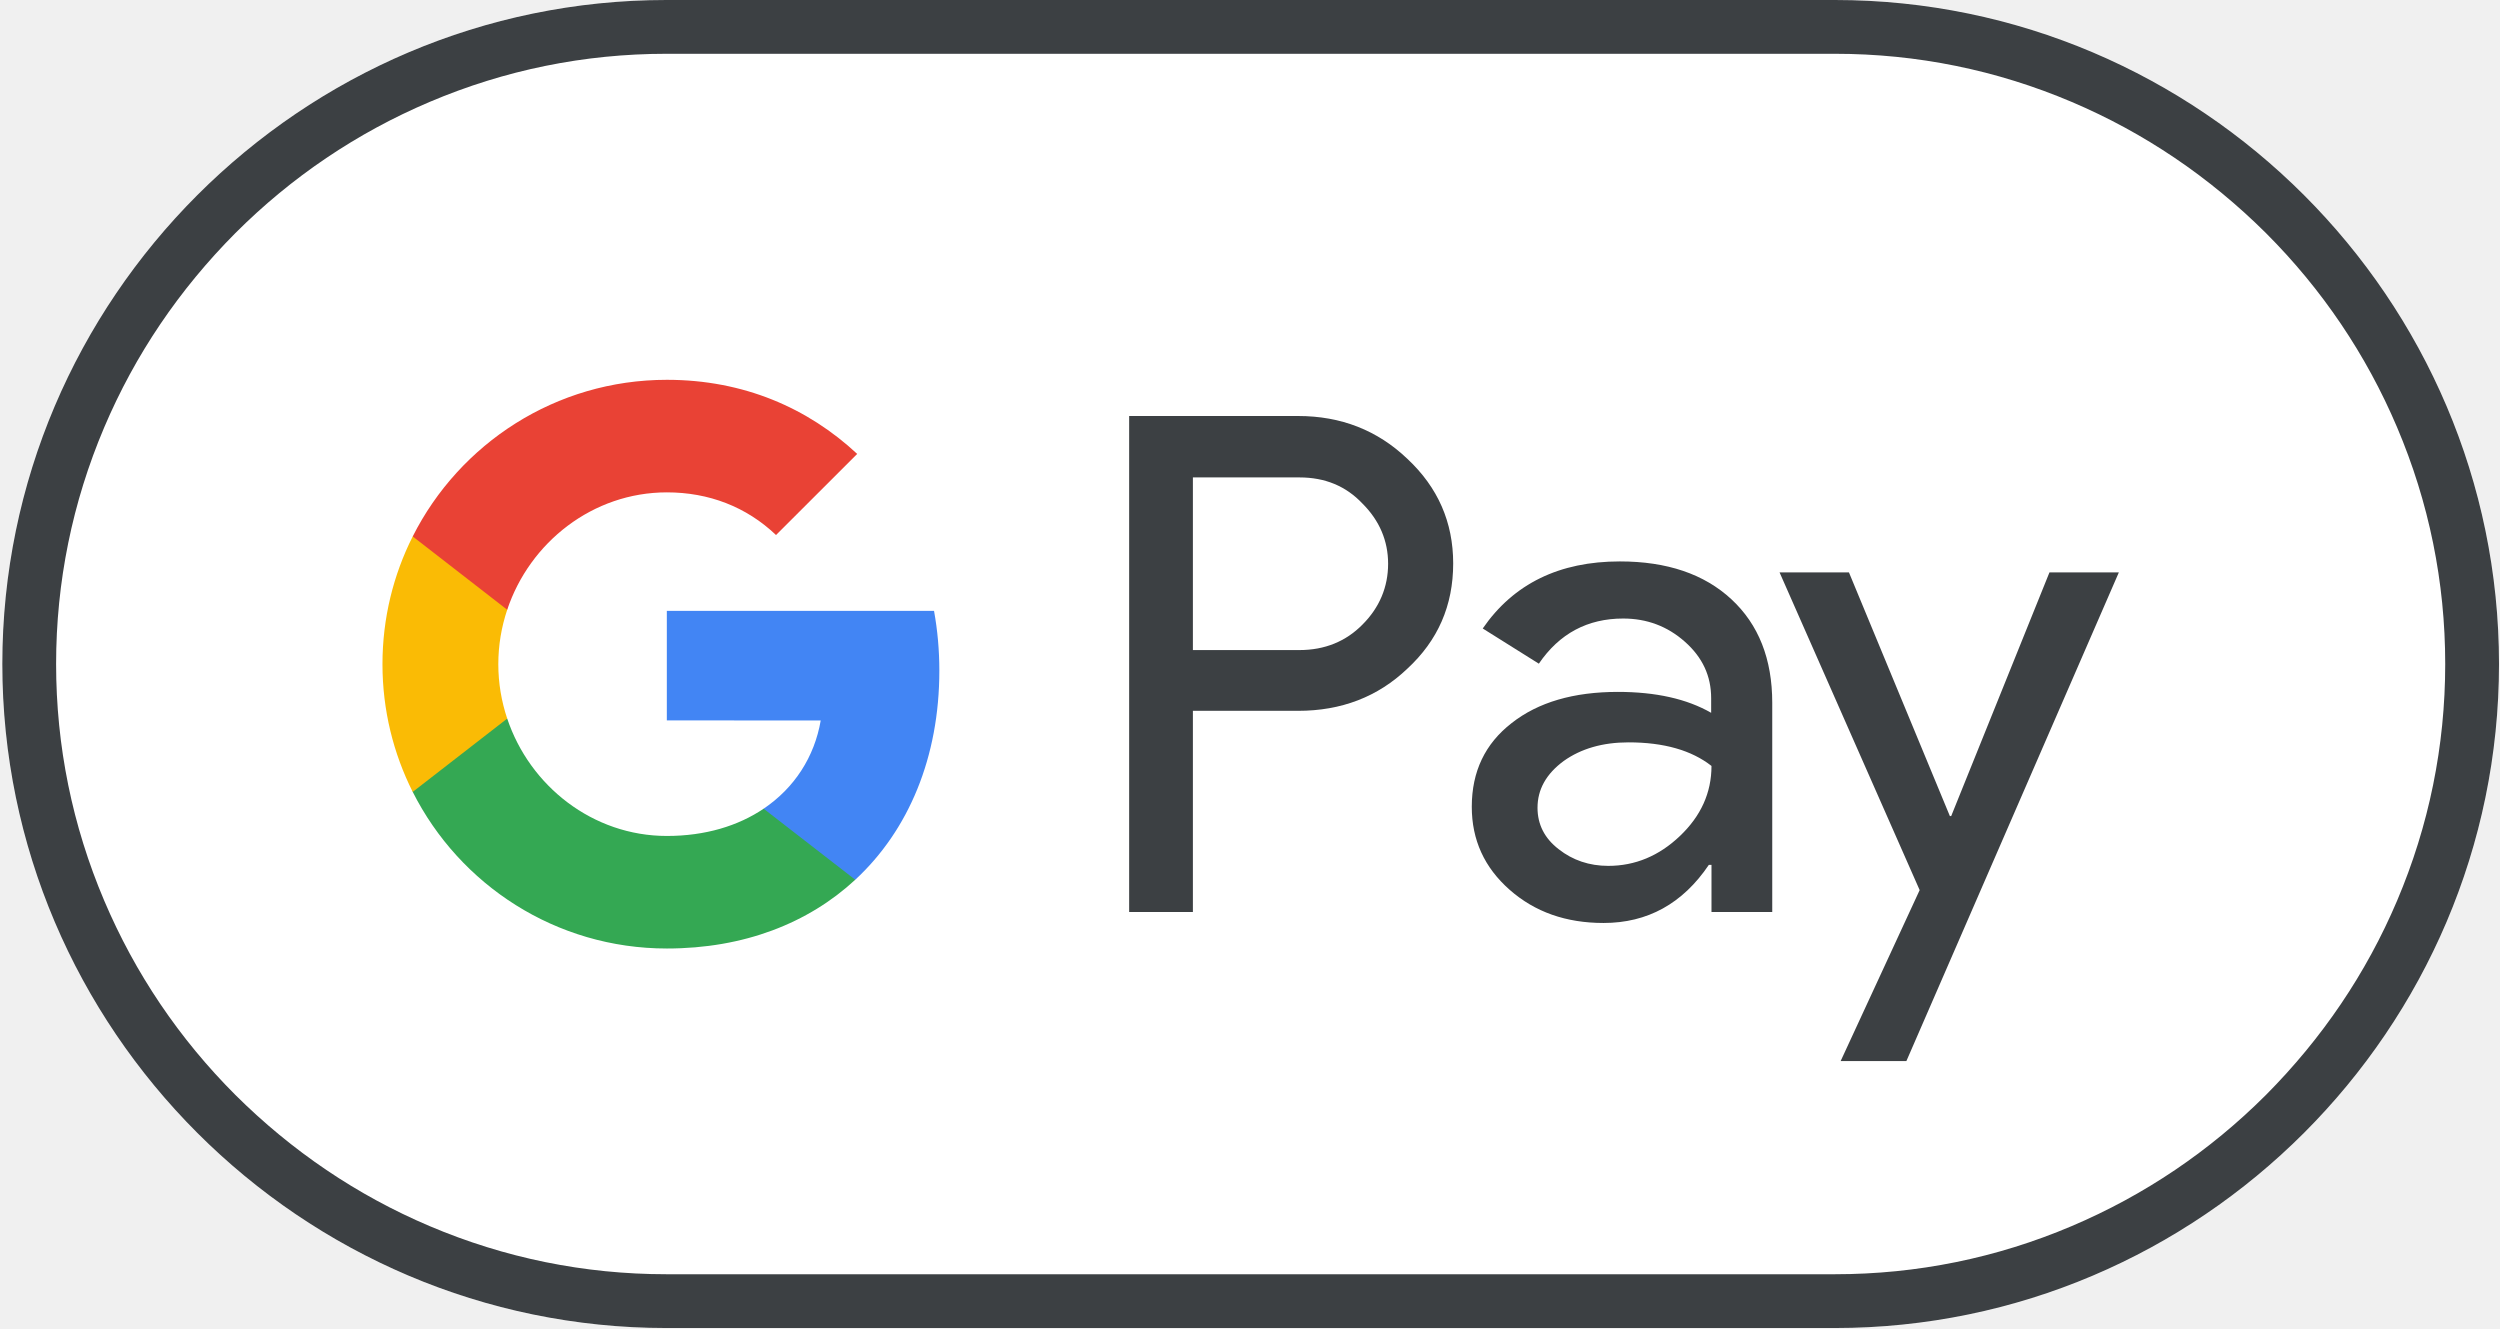
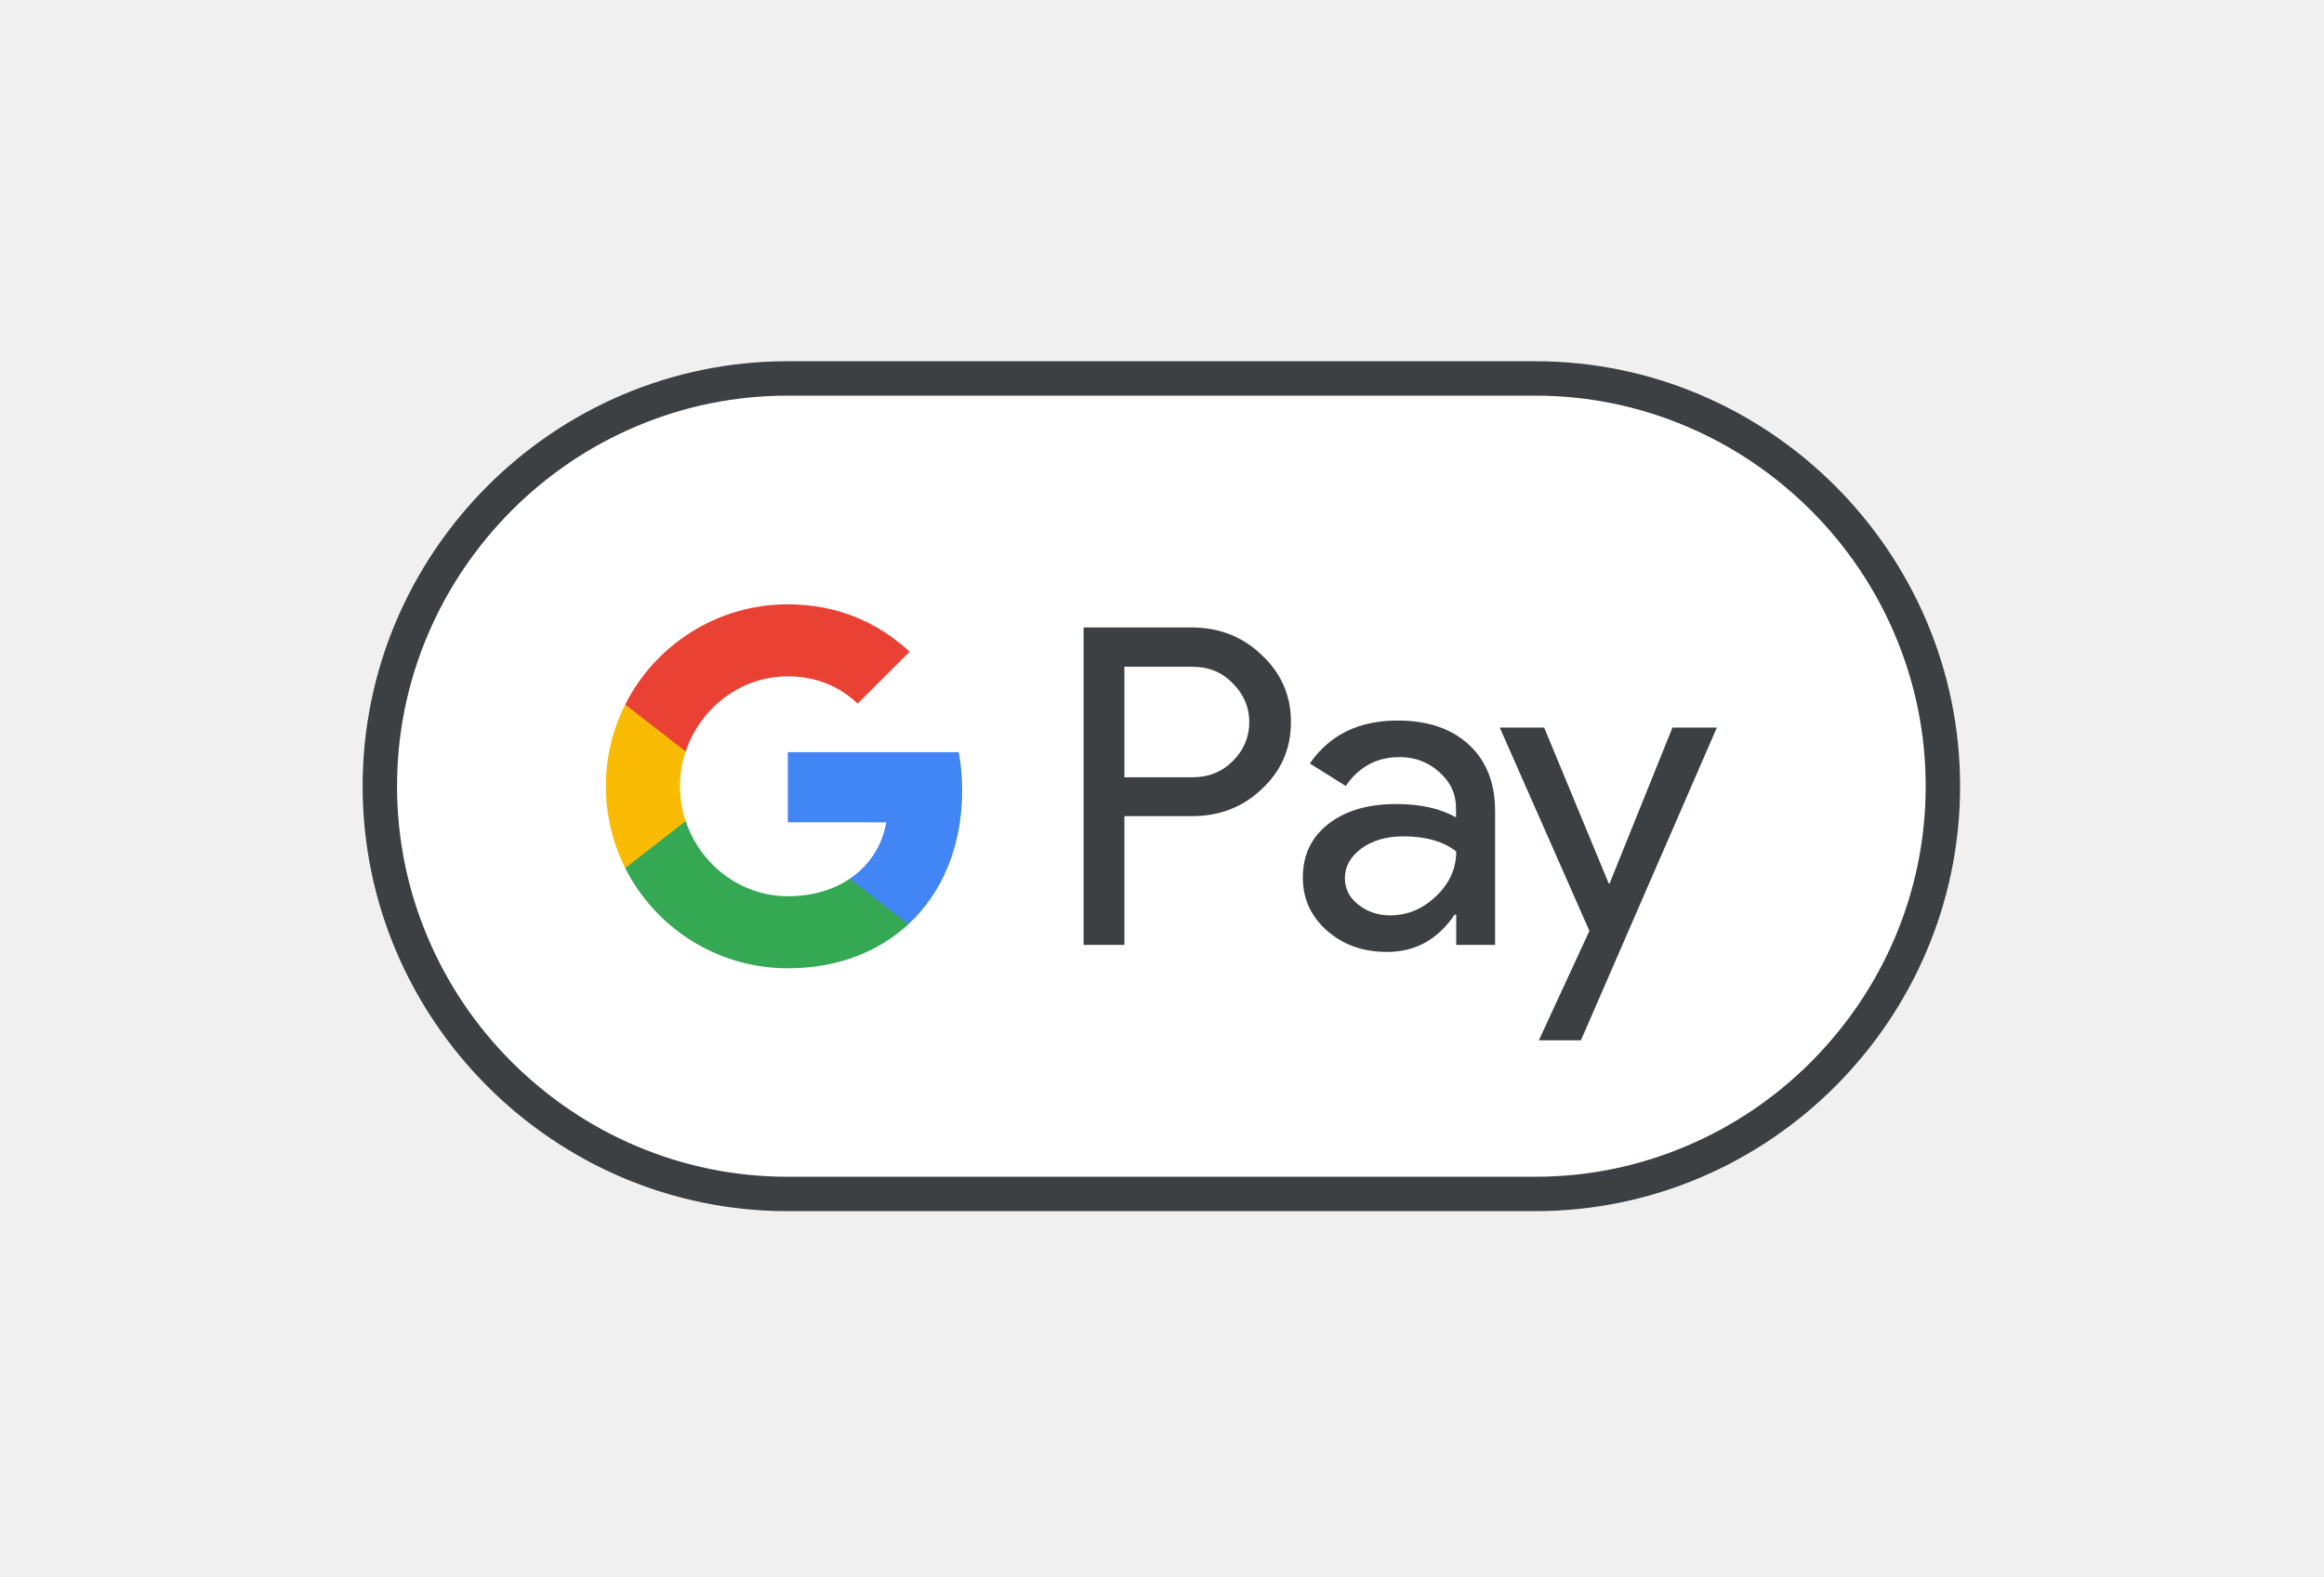
- <svg xmlns="http://www.w3.org/2000/svg" version="1.1" id="G_Pay_Acceptance_Mark" x="0px" y="0px" viewBox="170 170 753 400" enable-background="new 0 0 1094 742" xml:space="preserve">
+ <svg xmlns="http://www.w3.org/2000/svg" version="1.1" id="G_Pay_Acceptance_Mark" x="0px" y="0px" viewBox="0 0 1094 742" enable-background="new 0 0 1094 742" xml:space="preserve">
  <path id="Base_1_" fill="#FFFFFF" d="M722.7,170h-352c-110,0-200,90-200,200l0,0c0,110,90,200,200,200h352c110,0,200-90,200-200l0,0  C922.7,260,832.7,170,722.7,170z" />
  <path id="Outline" fill="#3C4043" d="M722.7,186.2c24.7,0,48.7,4.9,71.3,14.5c21.9,9.3,41.5,22.6,58.5,39.5  c16.9,16.9,30.2,36.6,39.5,58.5c9.6,22.6,14.5,46.6,14.5,71.3s-4.9,48.7-14.5,71.3c-9.3,21.9-22.6,41.5-39.5,58.5  c-16.9,16.9-36.6,30.2-58.5,39.5c-22.6,9.6-46.6,14.5-71.3,14.5h-352c-24.7,0-48.7-4.9-71.3-14.5c-21.9-9.3-41.5-22.6-58.5-39.5  c-16.9-16.9-30.2-36.6-39.5-58.5c-9.6-22.6-14.5-46.6-14.5-71.3s4.9-48.7,14.5-71.3c9.3-21.9,22.6-41.5,39.5-58.5  c16.9-16.9,36.6-30.2,58.5-39.5c22.6-9.6,46.6-14.5,71.3-14.5L722.7,186.2 M722.7,170h-352c-110,0-200,90-200,200l0,0  c0,110,90,200,200,200h352c110,0,200-90,200-200l0,0C922.7,260,832.7,170,722.7,170L722.7,170z" />
  <g id="G_Pay_Lockup_1_">
    <g id="Pay_Typeface_3_">
      <path id="Letter_p_3_" fill="#3C4043" d="M529.3,384.2v60.5h-19.2V295.3H561c12.9,0,23.9,4.3,32.9,12.9    c9.2,8.6,13.8,19.1,13.8,31.5c0,12.7-4.6,23.2-13.8,31.7c-8.9,8.5-19.9,12.7-32.9,12.7h-31.7V384.2z M529.3,313.7v52.1h32.1    c7.6,0,14-2.6,19-7.7c5.1-5.1,7.7-11.3,7.7-18.3c0-6.9-2.6-13-7.7-18.1c-5-5.3-11.3-7.9-19-7.9h-32.1V313.7z" />
      <path id="Letter_a_3_" fill="#3C4043" d="M657.9,339.1c14.2,0,25.4,3.8,33.6,11.4c8.2,7.6,12.3,18,12.3,31.2v63h-18.3v-14.2h-0.8    c-7.9,11.7-18.5,17.5-31.7,17.5c-11.3,0-20.7-3.3-28.3-10s-11.4-15-11.4-25c0-10.6,4-19,12-25.2c8-6.3,18.7-9.4,32-9.4    c11.4,0,20.8,2.1,28.1,6.3v-4.4c0-6.7-2.6-12.3-7.9-17c-5.3-4.7-11.5-7-18.6-7c-10.7,0-19.2,4.5-25.4,13.6l-16.9-10.6    C625.9,345.8,639.7,339.1,657.9,339.1z M633.1,413.3c0,5,2.1,9.2,6.4,12.5c4.2,3.3,9.2,5,14.9,5c8.1,0,15.3-3,21.6-9    s9.5-13,9.5-21.1c-6-4.7-14.3-7.1-25-7.1c-7.8,0-14.3,1.9-19.5,5.6C635.7,403.1,633.1,407.8,633.1,413.3z" />
      <path id="Letter_y_3_" fill="#3C4043" d="M808.2,342.4l-64,147.2h-19.8l23.8-51.5L706,342.4h20.9l30.4,73.4h0.4l29.6-73.4H808.2z" />
    </g>
    <g id="G_Mark_1_">
      <path id="Blue_500" fill="#4285F4" d="M452.93,372c0-6.26-0.56-12.25-1.6-18.01h-80.48v33L417.2,387    c-1.88,10.98-7.93,20.34-17.2,26.58v21.41h27.59C443.7,420.08,452.93,398.04,452.93,372z" />
      <path id="Green_500_1_" fill="#34A853" d="M400.01,413.58c-7.68,5.18-17.57,8.21-29.14,8.21c-22.35,0-41.31-15.06-48.1-35.36    h-28.46v22.08c14.1,27.98,43.08,47.18,76.56,47.18c23.14,0,42.58-7.61,56.73-20.71L400.01,413.58z" />
      <path id="Yellow_500_1_" fill="#FABB05" d="M320.09,370.05c0-5.7,0.95-11.21,2.68-16.39v-22.08h-28.46    c-5.83,11.57-9.11,24.63-9.11,38.47s3.29,26.9,9.11,38.47l28.46-22.08C321.04,381.26,320.09,375.75,320.09,370.05z" />
      <path id="Red_500" fill="#E94235" d="M370.87,318.3c12.63,0,23.94,4.35,32.87,12.85l24.45-24.43    c-14.85-13.83-34.21-22.32-57.32-22.32c-33.47,0-62.46,19.2-76.56,47.18l28.46,22.08C329.56,333.36,348.52,318.3,370.87,318.3z" />
    </g>
  </g>
</svg>
